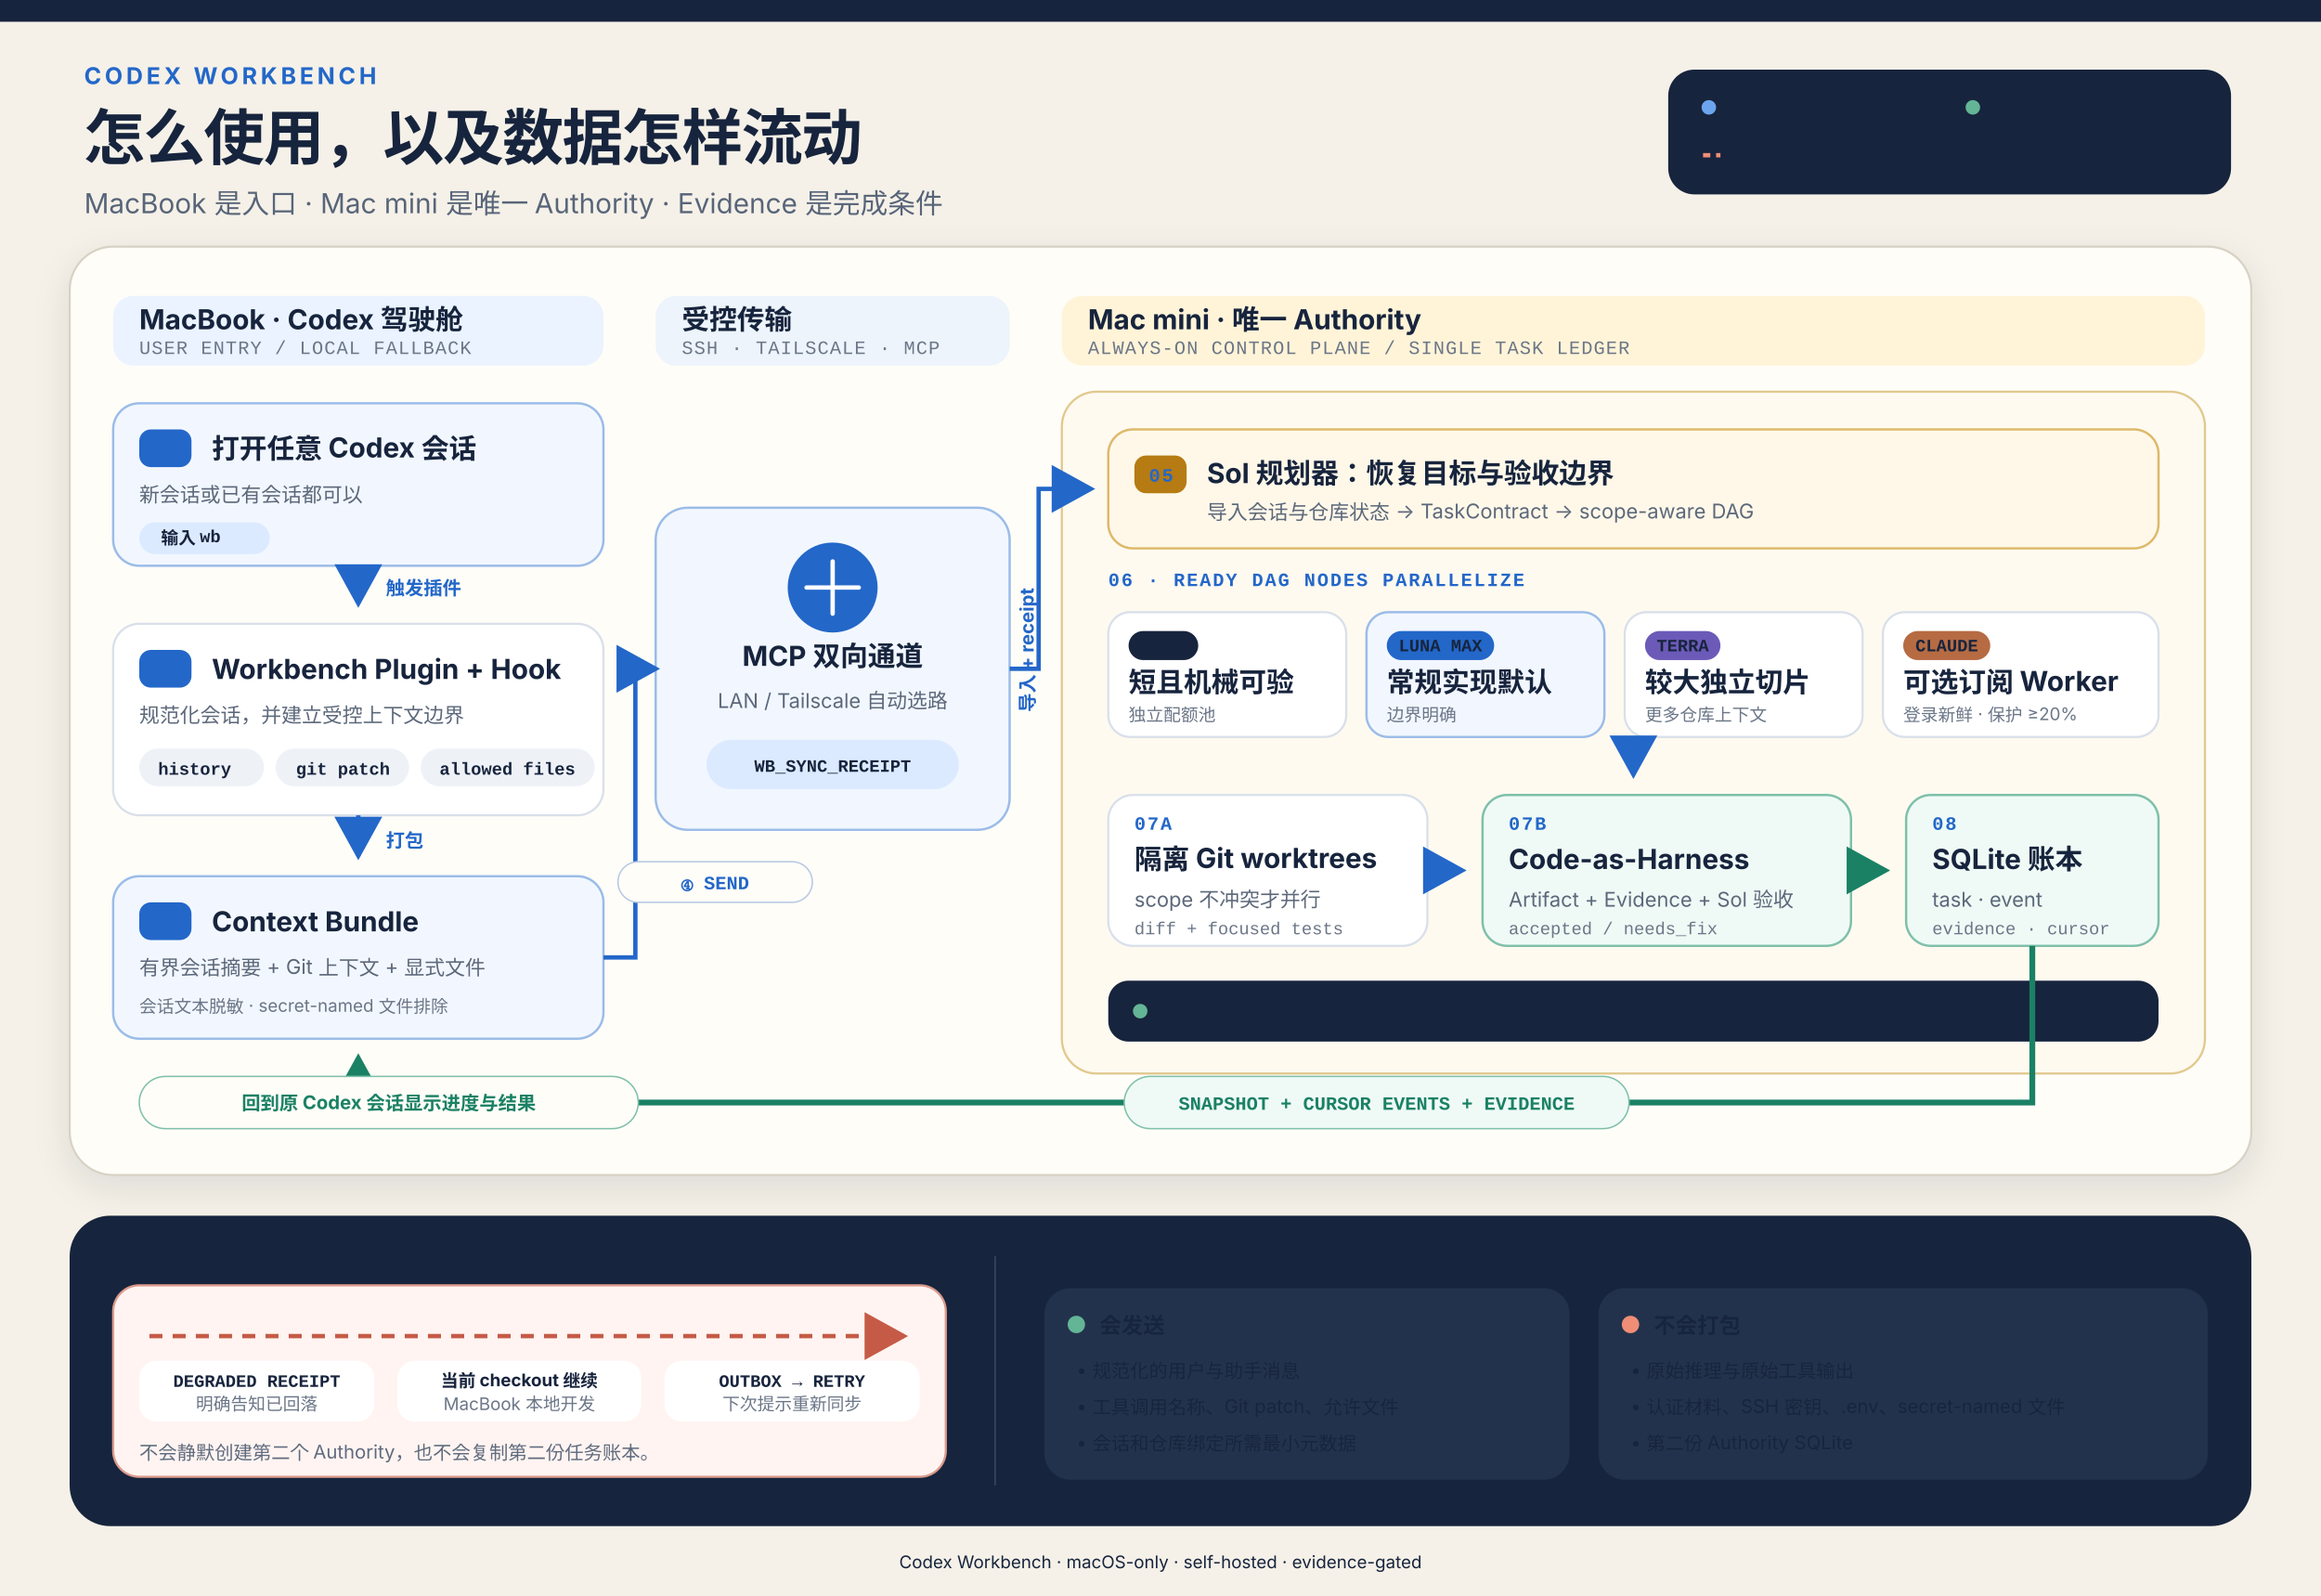
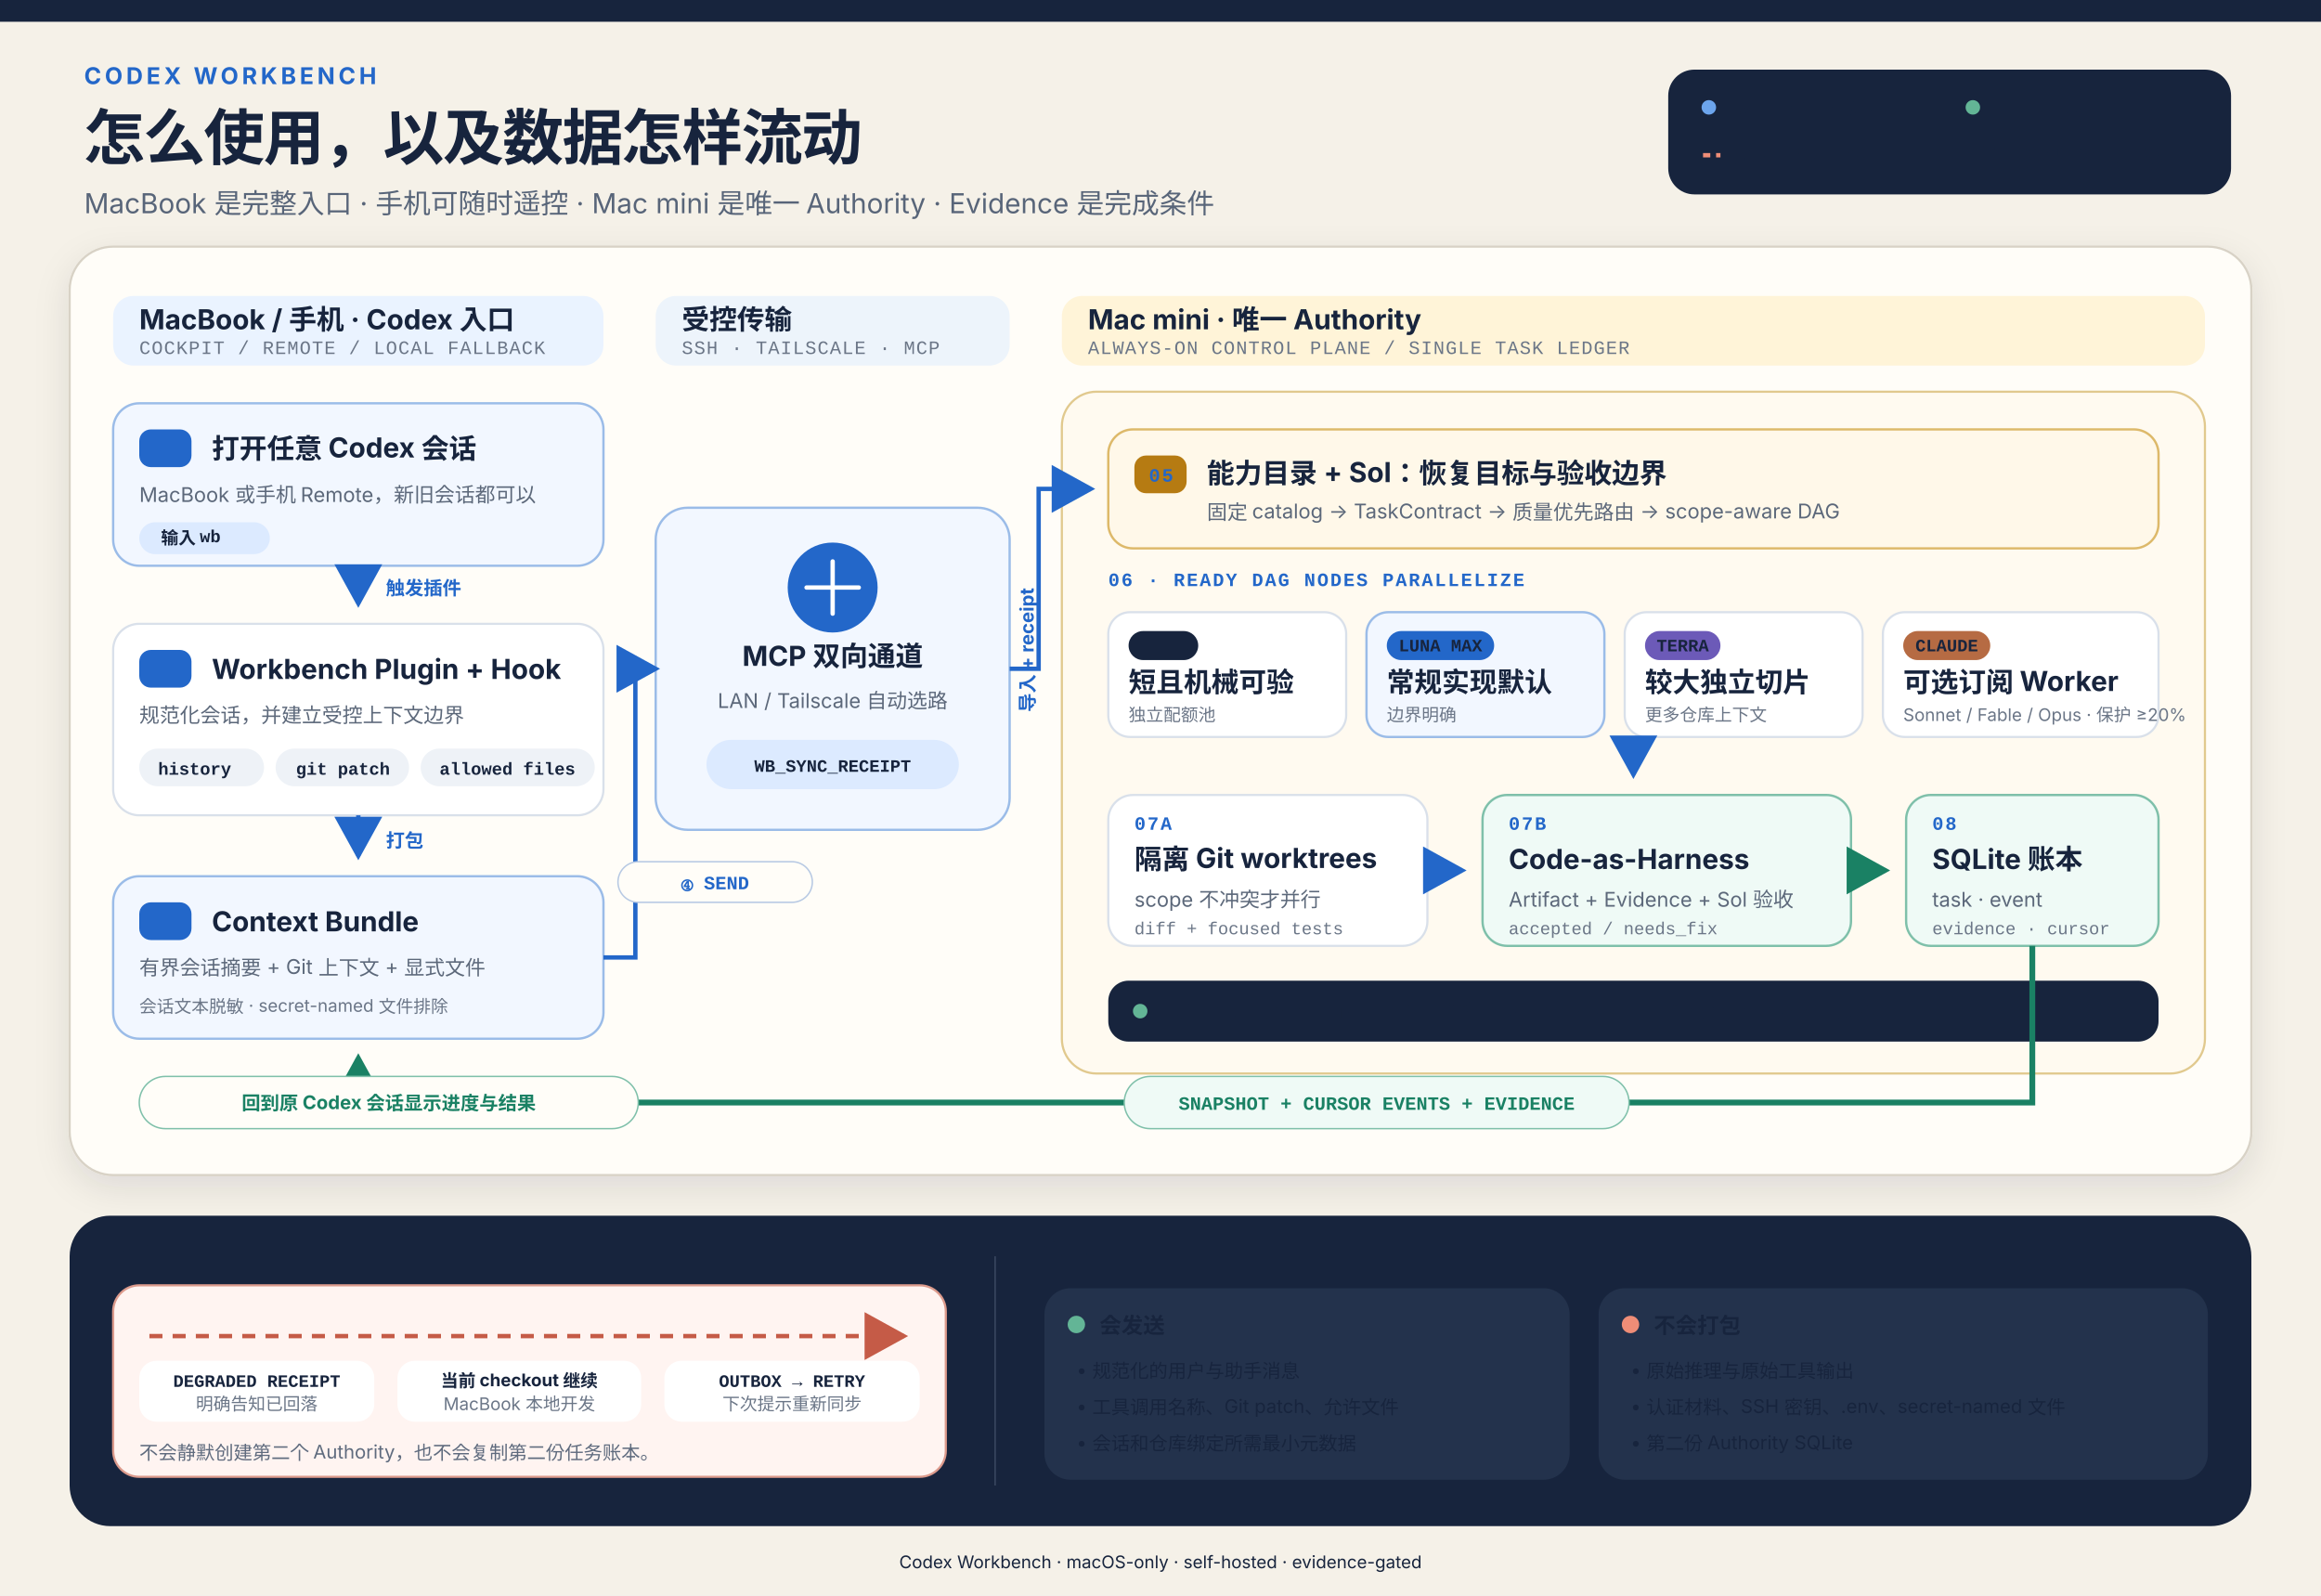
<svg xmlns="http://www.w3.org/2000/svg" width="1600" height="1100" viewBox="0 0 1600 1100" role="img" aria-labelledby="title desc">
  <defs>
    <filter id="shadow" x="-20%" y="-20%" width="140%" height="160%">
      <feDropShadow dx="0" dy="8" stdDeviation="12" flood-color="#18253f" flood-opacity="0.10" />
    </filter>
    <marker id="arrow-blue" markerWidth="11" markerHeight="11" refX="9" refY="5.5" orient="auto" markerUnits="strokeWidth">
      <path d="M0,0 L10,5.5 L0,11 Z" fill="#2367c9" />
    </marker>
    <marker id="arrow-green" markerWidth="11" markerHeight="11" refX="9" refY="5.5" orient="auto" markerUnits="strokeWidth">
      <path d="M0,0 L10,5.5 L0,11 Z" fill="#1a8164" />
    </marker>
    <marker id="arrow-coral" markerWidth="11" markerHeight="11" refX="9" refY="5.5" orient="auto" markerUnits="strokeWidth">
      <path d="M0,0 L10,5.5 L0,11 Z" fill="#c55b47" />
    </marker>
    <style>
      text { font-family: -apple-system, BlinkMacSystemFont, "Segoe UI", "PingFang SC", "Hiragino Sans GB", "Microsoft YaHei", sans-serif; fill: #17243d; }
      .mono { font-family: "SFMono-Regular", Menlo, Consolas, "Liberation Mono", monospace; }
      .eyebrow { font-size: 16px; font-weight: 700; letter-spacing: 2.4px; fill: #2367c9; }
      .title { font-size: 42px; font-weight: 760; letter-spacing: -0.8px; }
      .subtitle { font-size: 19px; fill: #586579; }
      .lane-title { font-size: 19px; font-weight: 720; }
      .lane-subtitle { font-size: 13px; fill: #6b7687; letter-spacing: 0.7px; }
      .step { font-size: 13px; font-weight: 800; letter-spacing: 1.2px; fill: #2367c9; }
      .card-title { font-size: 19px; font-weight: 720; }
      .card-copy { font-size: 14px; fill: #5c687a; }
      .small { font-size: 12px; fill: #6b7687; }
      .pill { font-size: 12px; font-weight: 700; }
      .flow-label { font-size: 13px; font-weight: 700; fill: #2367c9; }
      .return-label { font-size: 13px; font-weight: 700; fill: #1a8164; }
      .section-title { font-size: 18px; font-weight: 740; }
      .footer-copy { font-size: 13px; fill: #5f6b7e; }
      .node { fill: #ffffff; stroke: #d9e0ea; stroke-width: 1.5; }
      .blue-node { fill: #f2f7ff; stroke: #9bbce8; stroke-width: 1.6; }
      .amber-node { fill: #fff8e9; stroke: #ddb96a; stroke-width: 1.6; }
      .green-node { fill: #effaf6; stroke: #7fc0aa; stroke-width: 1.6; }
      .coral-node { fill: #fff4f1; stroke: #dc9a8c; stroke-width: 1.5; }
    </style>
  </defs>
  <rect width="1600" height="1100" fill="#f5f1e8" />
  <path d="M0 0H1600V15H0Z" fill="#17243d" />
  <g transform="translate(58 58)">
    <text class="eyebrow" x="0" y="0">CODEX WORKBENCH</text>
    <text class="title" x="0" y="52">怎么使用，以及数据怎样流动</text>
-     <text class="subtitle" x="0" y="89">MacBook 是入口 · Mac mini 是唯一 Authority · Evidence 是完成条件</text>
+     <text class="subtitle" x="0" y="89">MacBook 是完整入口 · 手机可随时遥控 · Mac mini 是唯一 Authority · Evidence 是完成条件</text>
  </g>
  <g transform="translate(1150 48)">
    <rect width="388" height="86" rx="18" fill="#17243d" />
    <circle cx="28" cy="26" r="5" fill="#6ca5ed" />
    <text x="44" y="31" font-size="13" font-weight="700" fill="#f7f9fc">蓝色：命令与数据</text>
    <circle cx="210" cy="26" r="5" fill="#63b596" />
    <text x="226" y="31" font-size="13" font-weight="700" fill="#f7f9fc">绿色：验收回传</text>
    <path d="M24 59H36" stroke="#ef8d77" stroke-width="3" stroke-dasharray="5 4" />
    <text x="44" y="64" font-size="13" font-weight="700" fill="#f7f9fc">虚线：断网回落</text>
    <text x="210" y="64" font-size="12" fill="#cbd5e4">①—⑧ 是一次完整任务</text>
  </g>
  <rect x="48" y="170" width="1504" height="640" rx="30" fill="#fffdf8" stroke="#d8d2c6" stroke-width="1.5" filter="url(#shadow)" />
  <g transform="translate(78 204)">
    <rect width="338" height="48" rx="14" fill="#eaf3ff" />
-     <text class="lane-title" x="18" y="23">MacBook · Codex 驾驶舱</text>
-     <text class="lane-subtitle mono" x="18" y="40">USER ENTRY / LOCAL FALLBACK</text>
+     <text class="lane-title" x="18" y="23">MacBook / 手机 · Codex 入口</text>
+     <text class="lane-subtitle mono" x="18" y="40">COCKPIT / REMOTE / LOCAL FALLBACK</text>
  </g>
  <g transform="translate(452 204)">
    <rect width="244" height="48" rx="14" fill="#edf4fb" />
    <text class="lane-title" x="18" y="23">受控传输</text>
    <text class="lane-subtitle mono" x="18" y="40">SSH · TAILSCALE · MCP</text>
  </g>
  <g transform="translate(732 204)">
    <rect width="788" height="48" rx="14" fill="#fff4d8" />
    <text class="lane-title" x="18" y="23">Mac mini · 唯一 Authority</text>
    <text class="lane-subtitle mono" x="18" y="40">ALWAYS-ON CONTROL PLANE / SINGLE TASK LEDGER</text>
  </g>
  <g transform="translate(78 278)">
    <rect class="blue-node" width="338" height="112" rx="18" />
    <rect x="18" y="18" width="36" height="26" rx="8" fill="#2367c9" />
    <text class="step mono" x="28" y="36" fill="#ffffff">01</text>
    <text class="card-title" x="68" y="38">打开任意 Codex 会话</text>
-     <text class="card-copy" x="18" y="68">新会话或已有会话都可以</text>
+     <text class="card-copy" x="18" y="68">MacBook 或手机 Remote，新旧会话都可以</text>
    <rect x="18" y="82" width="90" height="22" rx="11" fill="#dceaff" />
    <text class="pill mono" x="33" y="97" fill="#1e5bad">输入 wb</text>
  </g>
  <path d="M247 390V416" stroke="#2367c9" stroke-width="3" marker-end="url(#arrow-blue)" />
  <text class="flow-label" x="266" y="410">触发插件</text>
  <g transform="translate(78 430)">
    <rect class="node" width="338" height="132" rx="18" />
    <rect x="18" y="18" width="36" height="26" rx="8" fill="#2367c9" />
    <text class="step mono" x="28" y="36" fill="#ffffff">02</text>
    <text class="card-title" x="68" y="38">Workbench Plugin + Hook</text>
    <text class="card-copy" x="18" y="68">规范化会话，并建立受控上下文边界</text>
    <g transform="translate(18 86)">
      <rect width="86" height="26" rx="13" fill="#eef2f7" />
      <text class="pill mono" x="13" y="18" fill="#4f5c70">history</text>
      <rect x="94" width="92" height="26" rx="13" fill="#eef2f7" />
      <text class="pill mono" x="108" y="18" fill="#4f5c70">git patch</text>
      <rect x="194" width="120" height="26" rx="13" fill="#eef2f7" />
      <text class="pill mono" x="207" y="18" fill="#4f5c70">allowed files</text>
    </g>
  </g>
  <path d="M247 562V590" stroke="#2367c9" stroke-width="3" marker-end="url(#arrow-blue)" />
  <text class="flow-label" x="266" y="584">打包</text>
  <g transform="translate(78 604)">
    <rect class="blue-node" width="338" height="112" rx="18" />
    <rect x="18" y="18" width="36" height="26" rx="8" fill="#2367c9" />
    <text class="step mono" x="28" y="36" fill="#ffffff">03</text>
    <text class="card-title" x="68" y="38">Context Bundle</text>
    <text class="card-copy" x="18" y="68">有界会话摘要 + Git 上下文 + 显式文件</text>
    <text class="small" x="18" y="94">会话文本脱敏 · secret-named 文件排除</text>
  </g>
  <g transform="translate(452 350)">
    <rect class="blue-node" width="244" height="222" rx="22" />
    <circle cx="122" cy="55" r="31" fill="#2367c9" />
    <path d="M104 55H140M122 37V73" stroke="#ffffff" stroke-width="3" stroke-linecap="round" />
    <text class="card-title" x="122" y="109" text-anchor="middle">MCP 双向通道</text>
    <text class="card-copy" x="122" y="138" text-anchor="middle">LAN / Tailscale 自动选路</text>
    <rect x="35" y="160" width="174" height="34" rx="17" fill="#dceaff" />
    <text class="pill mono" x="122" y="182" text-anchor="middle" fill="#1e5bad">WB_SYNC_RECEIPT</text>
  </g>
  <path d="M416 660H438V461H452" fill="none" stroke="#2367c9" stroke-width="3" marker-end="url(#arrow-blue)" />
  <rect x="426" y="594" width="134" height="28" rx="14" fill="#fffdf8" stroke="#b7c9e3" />
  <text class="flow-label mono" x="493" y="613" text-anchor="middle">④ SEND</text>
  <rect x="732" y="270" width="788" height="470" rx="24" fill="#fffaf0" stroke="#e1c98e" stroke-width="1.5" />
  <g transform="translate(764 296)">
    <rect class="amber-node" width="724" height="82" rx="17" />
    <rect x="18" y="18" width="36" height="26" rx="8" fill="#b67b12" />
    <text class="step mono" x="28" y="36" fill="#ffffff">05</text>
-     <text class="card-title" x="68" y="37">Sol 规划器：恢复目标与验收边界</text>
-     <text class="card-copy" x="68" y="62">导入会话与仓库状态 → TaskContract → scope-aware DAG</text>
+     <text class="card-title" x="68" y="37">能力目录 + Sol：恢复目标与验收边界</text>
+     <text class="card-copy" x="68" y="62">固定 catalog → TaskContract → 质量优先路由 → scope-aware DAG</text>
  </g>
  <path d="M696 461H716V337H752" fill="none" stroke="#2367c9" stroke-width="3" marker-end="url(#arrow-blue)" />
  <text class="flow-label" x="713" y="448" text-anchor="middle" transform="rotate(-90 713 448)">导入 + receipt</text>
  <g transform="translate(764 404)">
    <text class="step mono" x="0" y="0">06 · READY DAG NODES PARALLELIZE</text>
    <g transform="translate(0 18)">
      <rect class="node" width="164" height="86" rx="15" />
      <rect x="14" y="13" width="48" height="20" rx="10" fill="#17243d" />
      <text class="pill mono" x="38" y="27" text-anchor="middle" fill="#ffffff">SPARK</text>
      <text class="card-title" x="14" y="55" font-size="17">短且机械可验</text>
      <text class="small" x="14" y="75">独立配额池</text>
    </g>
    <g transform="translate(178 18)">
      <rect class="blue-node" width="164" height="86" rx="15" />
      <rect x="14" y="13" width="74" height="20" rx="10" fill="#2367c9" />
      <text class="pill mono" x="51" y="27" text-anchor="middle" fill="#ffffff">LUNA MAX</text>
      <text class="card-title" x="14" y="55" font-size="17">常规实现默认</text>
      <text class="small" x="14" y="75">边界明确</text>
    </g>
    <g transform="translate(356 18)">
      <rect class="node" width="164" height="86" rx="15" />
      <rect x="14" y="13" width="52" height="20" rx="10" fill="#6c5ab8" />
      <text class="pill mono" x="40" y="27" text-anchor="middle" fill="#ffffff">TERRA</text>
      <text class="card-title" x="14" y="55" font-size="17">较大独立切片</text>
      <text class="small" x="14" y="75">更多仓库上下文</text>
    </g>
    <g transform="translate(534 18)">
      <rect class="node" width="190" height="86" rx="15" />
      <rect x="14" y="13" width="60" height="20" rx="10" fill="#b66b43" />
      <text class="pill mono" x="44" y="27" text-anchor="middle" fill="#ffffff">CLAUDE</text>
      <text class="card-title" x="14" y="55" font-size="17">可选订阅 Worker</text>
-       <text class="small" x="14" y="75">登录新鲜 · 保护 ≥20%</text>
+       <text class="small" x="14" y="75">Sonnet / Fable / Opus · 保护 ≥20%</text>
    </g>
  </g>
  <path d="M1126 508V534" stroke="#2367c9" stroke-width="3" marker-end="url(#arrow-blue)" />
  <g transform="translate(764 548)">
    <rect class="node" width="220" height="104" rx="17" />
    <text class="step mono" x="18" y="24">07A</text>
    <text class="card-title" x="18" y="51">隔离 Git worktrees</text>
    <text class="card-copy" x="18" y="77">scope 不冲突才并行</text>
    <text class="small mono" x="18" y="96">diff + focused tests</text>
  </g>
  <path d="M984 600H1008" stroke="#2367c9" stroke-width="3" marker-end="url(#arrow-blue)" />
  <g transform="translate(1022 548)">
    <rect class="green-node" width="254" height="104" rx="17" />
    <text class="step mono" x="18" y="24" fill="#1a8164">07B</text>
    <text class="card-title" x="18" y="51">Code-as-Harness</text>
    <text class="card-copy" x="18" y="77">Artifact + Evidence + Sol 验收</text>
    <text class="small mono" x="18" y="96">accepted / needs_fix</text>
  </g>
  <path d="M1276 600H1300" stroke="#1a8164" stroke-width="3" marker-end="url(#arrow-green)" />
  <g transform="translate(1314 548)">
    <rect class="green-node" width="174" height="104" rx="17" />
    <text class="step mono" x="18" y="24" fill="#1a8164">08</text>
    <text class="card-title" x="18" y="51">SQLite 账本</text>
    <text class="card-copy" x="18" y="77">task · event</text>
    <text class="small mono" x="18" y="96">evidence · cursor</text>
  </g>
  <g transform="translate(764 676)">
    <rect width="724" height="42" rx="14" fill="#17243d" />
    <circle cx="22" cy="21" r="5" fill="#63b596" />
    <text x="38" y="26" font-size="13" font-weight="700" fill="#ffffff">只有 Evidence 与 verdict 一致，任务才进入 accepted；“Worker 跑完”不等于完成。</text>
  </g>
  <path d="M1401 652V760H247V730" fill="none" stroke="#1a8164" stroke-width="4" marker-end="url(#arrow-green)" />
  <rect x="96" y="742" width="344" height="36" rx="18" fill="#fffdf8" stroke="#7fc0aa" />
  <text class="return-label" x="268" y="765" text-anchor="middle">回到原 Codex 会话显示进度与结果</text>
  <rect x="775" y="742" width="348" height="36" rx="18" fill="#effaf6" stroke="#7fc0aa" />
  <text class="return-label mono" x="949" y="765" text-anchor="middle">SNAPSHOT + CURSOR EVENTS + EVIDENCE</text>
  <g transform="translate(48 838)">
    <rect width="1504" height="214" rx="28" fill="#17243d" />
    <g transform="translate(30 28)">
      <text x="0" y="0" font-size="15" font-weight="800" letter-spacing="1.5" fill="#ef8d77">网络中断时</text>
      <rect class="coral-node" x="0" y="20" width="574" height="132" rx="18" />
      <path d="M25 55H545" stroke="#c55b47" stroke-width="3" stroke-dasharray="9 7" marker-end="url(#arrow-coral)" />
      <g transform="translate(18 72)">
        <rect width="162" height="42" rx="12" fill="#ffffff" />
        <text class="pill mono" x="81" y="18" text-anchor="middle" fill="#a74837">DEGRADED RECEIPT</text>
        <text class="small" x="81" y="34" text-anchor="middle">明确告知已回落</text>
      </g>
      <g transform="translate(196 72)">
        <rect width="168" height="42" rx="12" fill="#ffffff" />
        <text class="pill" x="84" y="18" text-anchor="middle" fill="#a74837">当前 checkout 继续</text>
        <text class="small" x="84" y="34" text-anchor="middle">MacBook 本地开发</text>
      </g>
      <g transform="translate(380 72)">
        <rect width="176" height="42" rx="12" fill="#ffffff" />
        <text class="pill mono" x="88" y="18" text-anchor="middle" fill="#a74837">OUTBOX → RETRY</text>
        <text class="small" x="88" y="34" text-anchor="middle">下次提示重新同步</text>
      </g>
      <text class="footer-copy" x="18" y="140">不会静默创建第二个 Authority，也不会复制第二份任务账本。</text>
    </g>
    <line x1="638" y1="28" x2="638" y2="186" stroke="#3a4861" />
    <g transform="translate(672 28)">
      <text x="0" y="0" font-size="15" font-weight="800" letter-spacing="1.5" fill="#8fbae9">数据边界</text>
      <g transform="translate(0 22)">
        <rect width="362" height="132" rx="18" fill="#23324c" />
        <circle cx="22" cy="25" r="6" fill="#63b596" />
        <text x="38" y="31" font-size="15" font-weight="720" fill="#ffffff">会发送</text>
        <text x="22" y="61" font-size="13" fill="#d4deec">• 规范化的用户与助手消息</text>
        <text x="22" y="86" font-size="13" fill="#d4deec">• 工具调用名称、Git patch、允许文件</text>
        <text x="22" y="111" font-size="13" fill="#d4deec">• 会话和仓库绑定所需最小元数据</text>
      </g>
      <g transform="translate(382 22)">
        <rect width="420" height="132" rx="18" fill="#23324c" />
        <circle cx="22" cy="25" r="6" fill="#ef8d77" />
        <text x="38" y="31" font-size="15" font-weight="720" fill="#ffffff">不会打包</text>
        <text x="22" y="61" font-size="13" fill="#d4deec">• 原始推理与原始工具输出</text>
        <text x="22" y="86" font-size="13" fill="#d4deec">• 认证材料、SSH 密钥、.env、secret-named 文件</text>
        <text x="22" y="111" font-size="13" fill="#d4deec">• 第二份 Authority SQLite</text>
      </g>
    </g>
  </g>
  <text x="800" y="1081" text-anchor="middle" font-size="12" fill="#7a756b">Codex Workbench · macOS-only · self-hosted · evidence-gated</text>
</svg>
